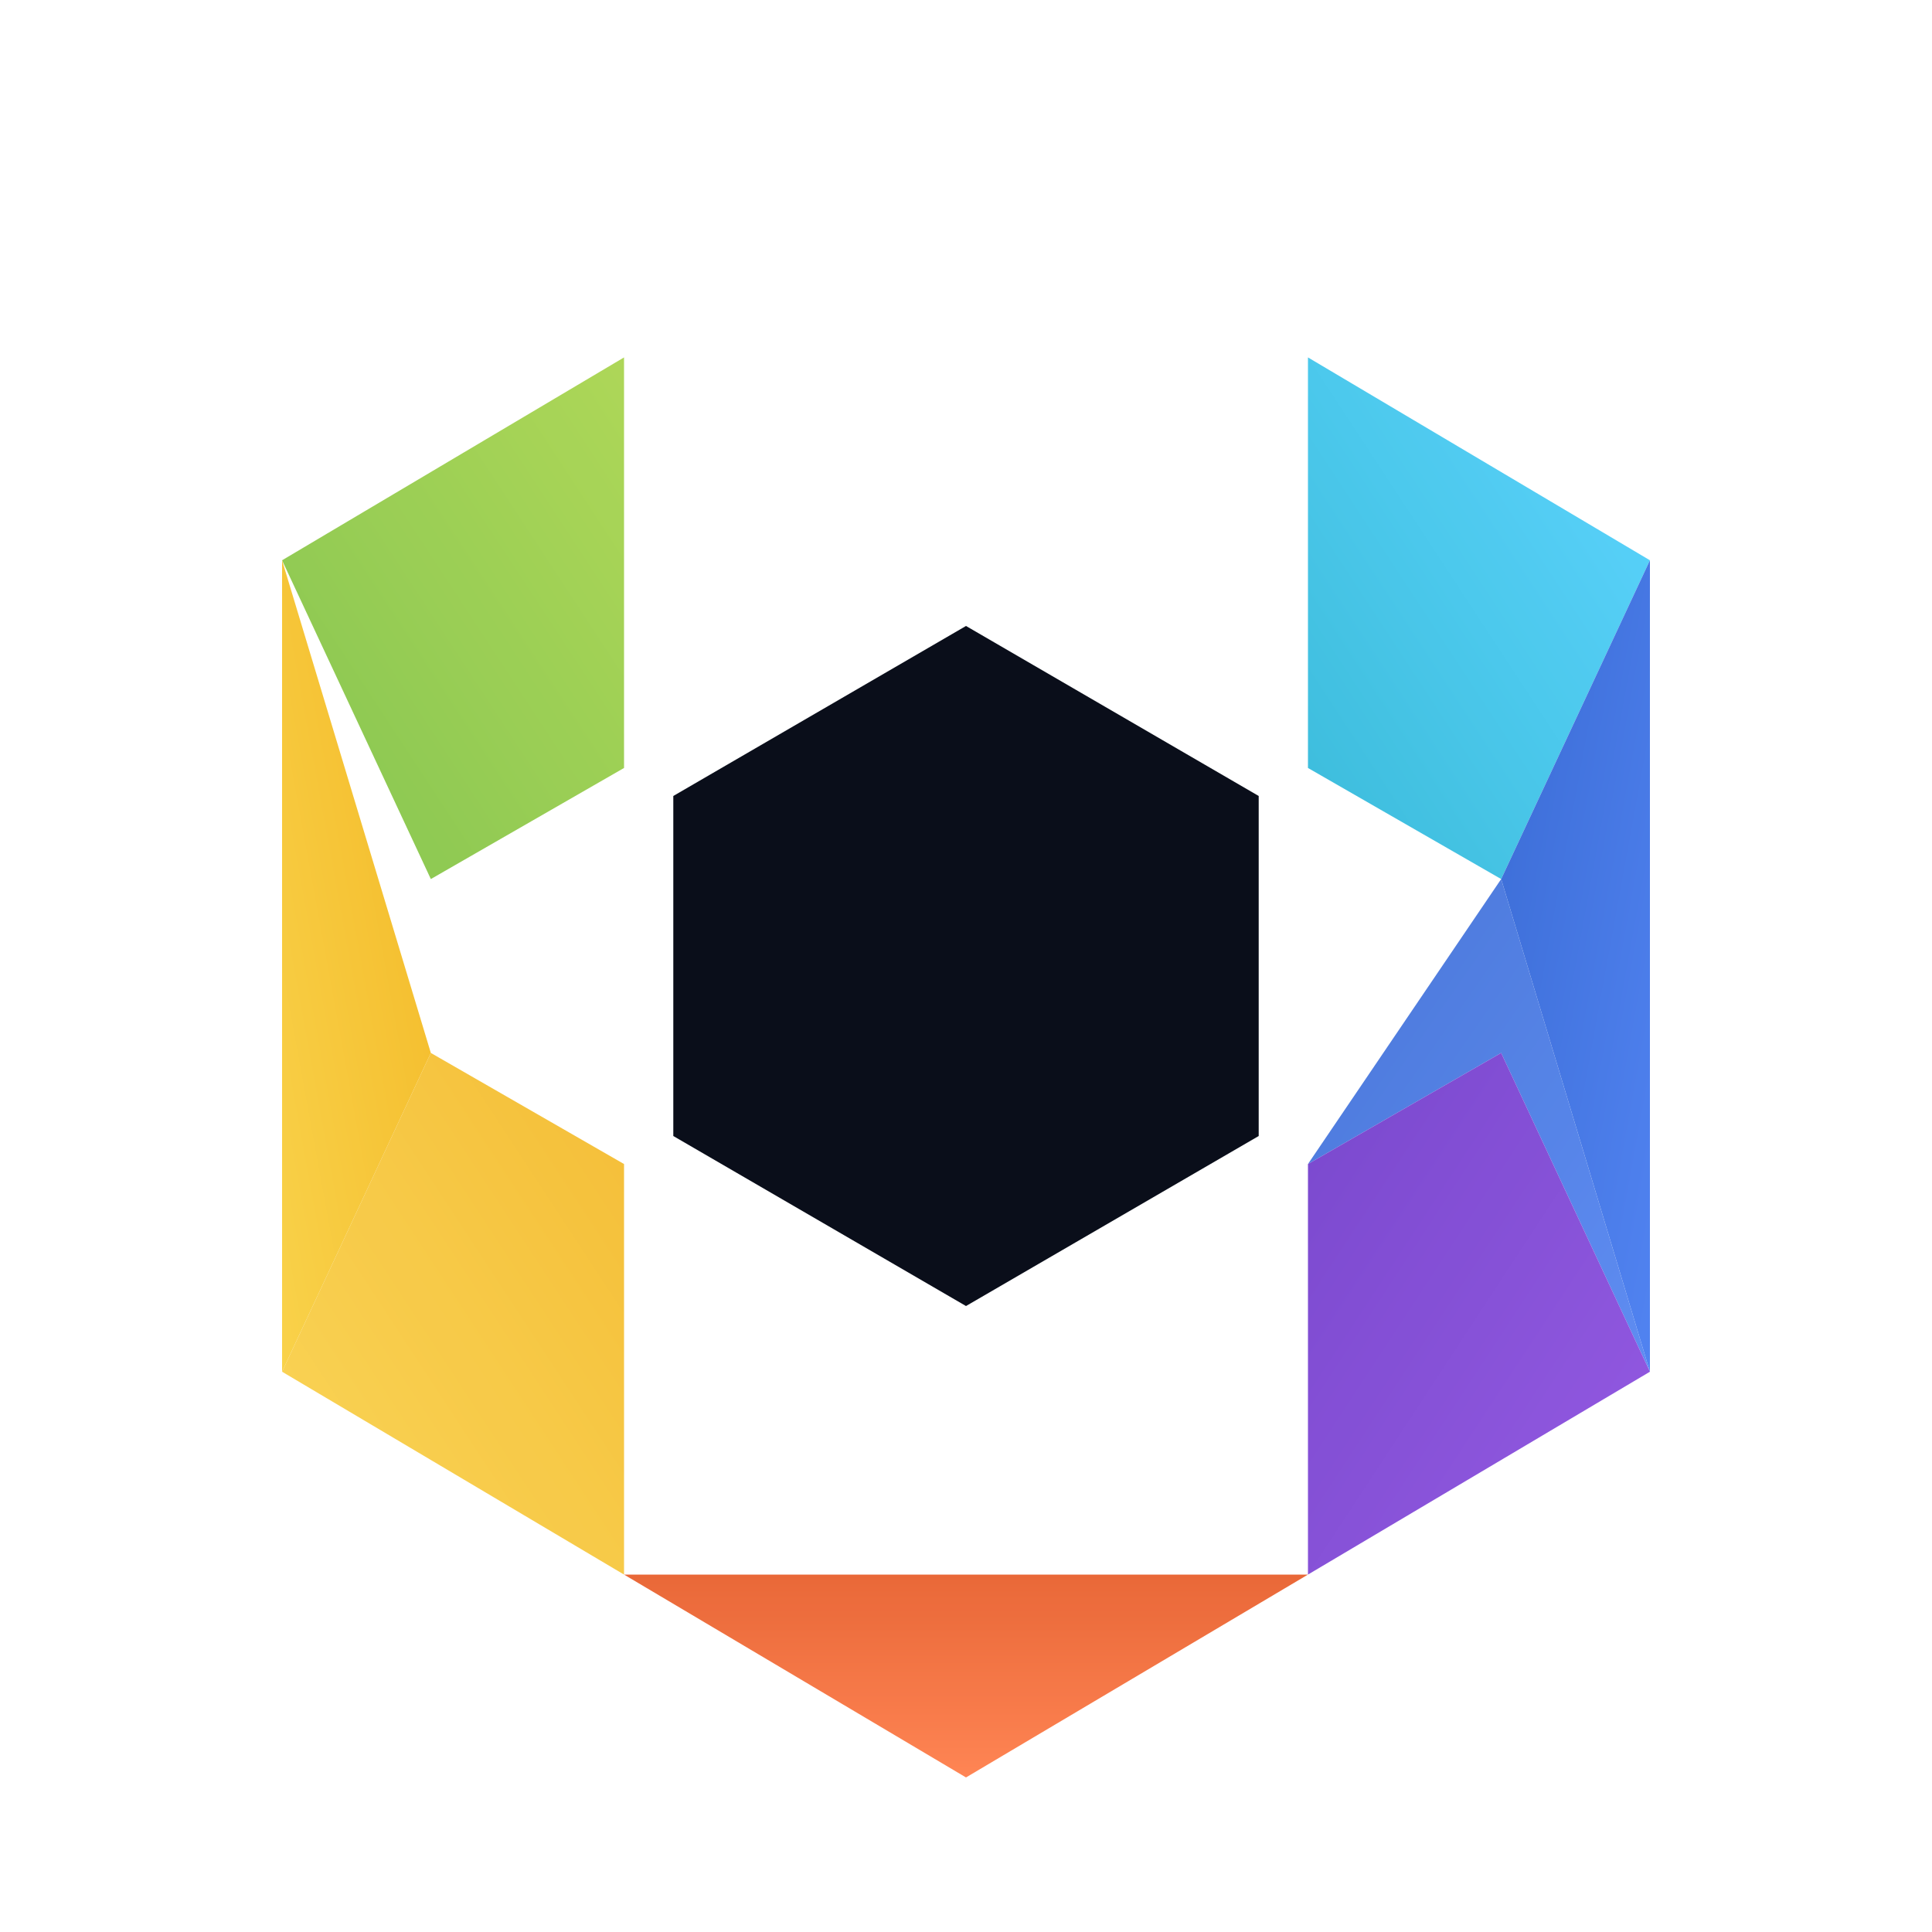
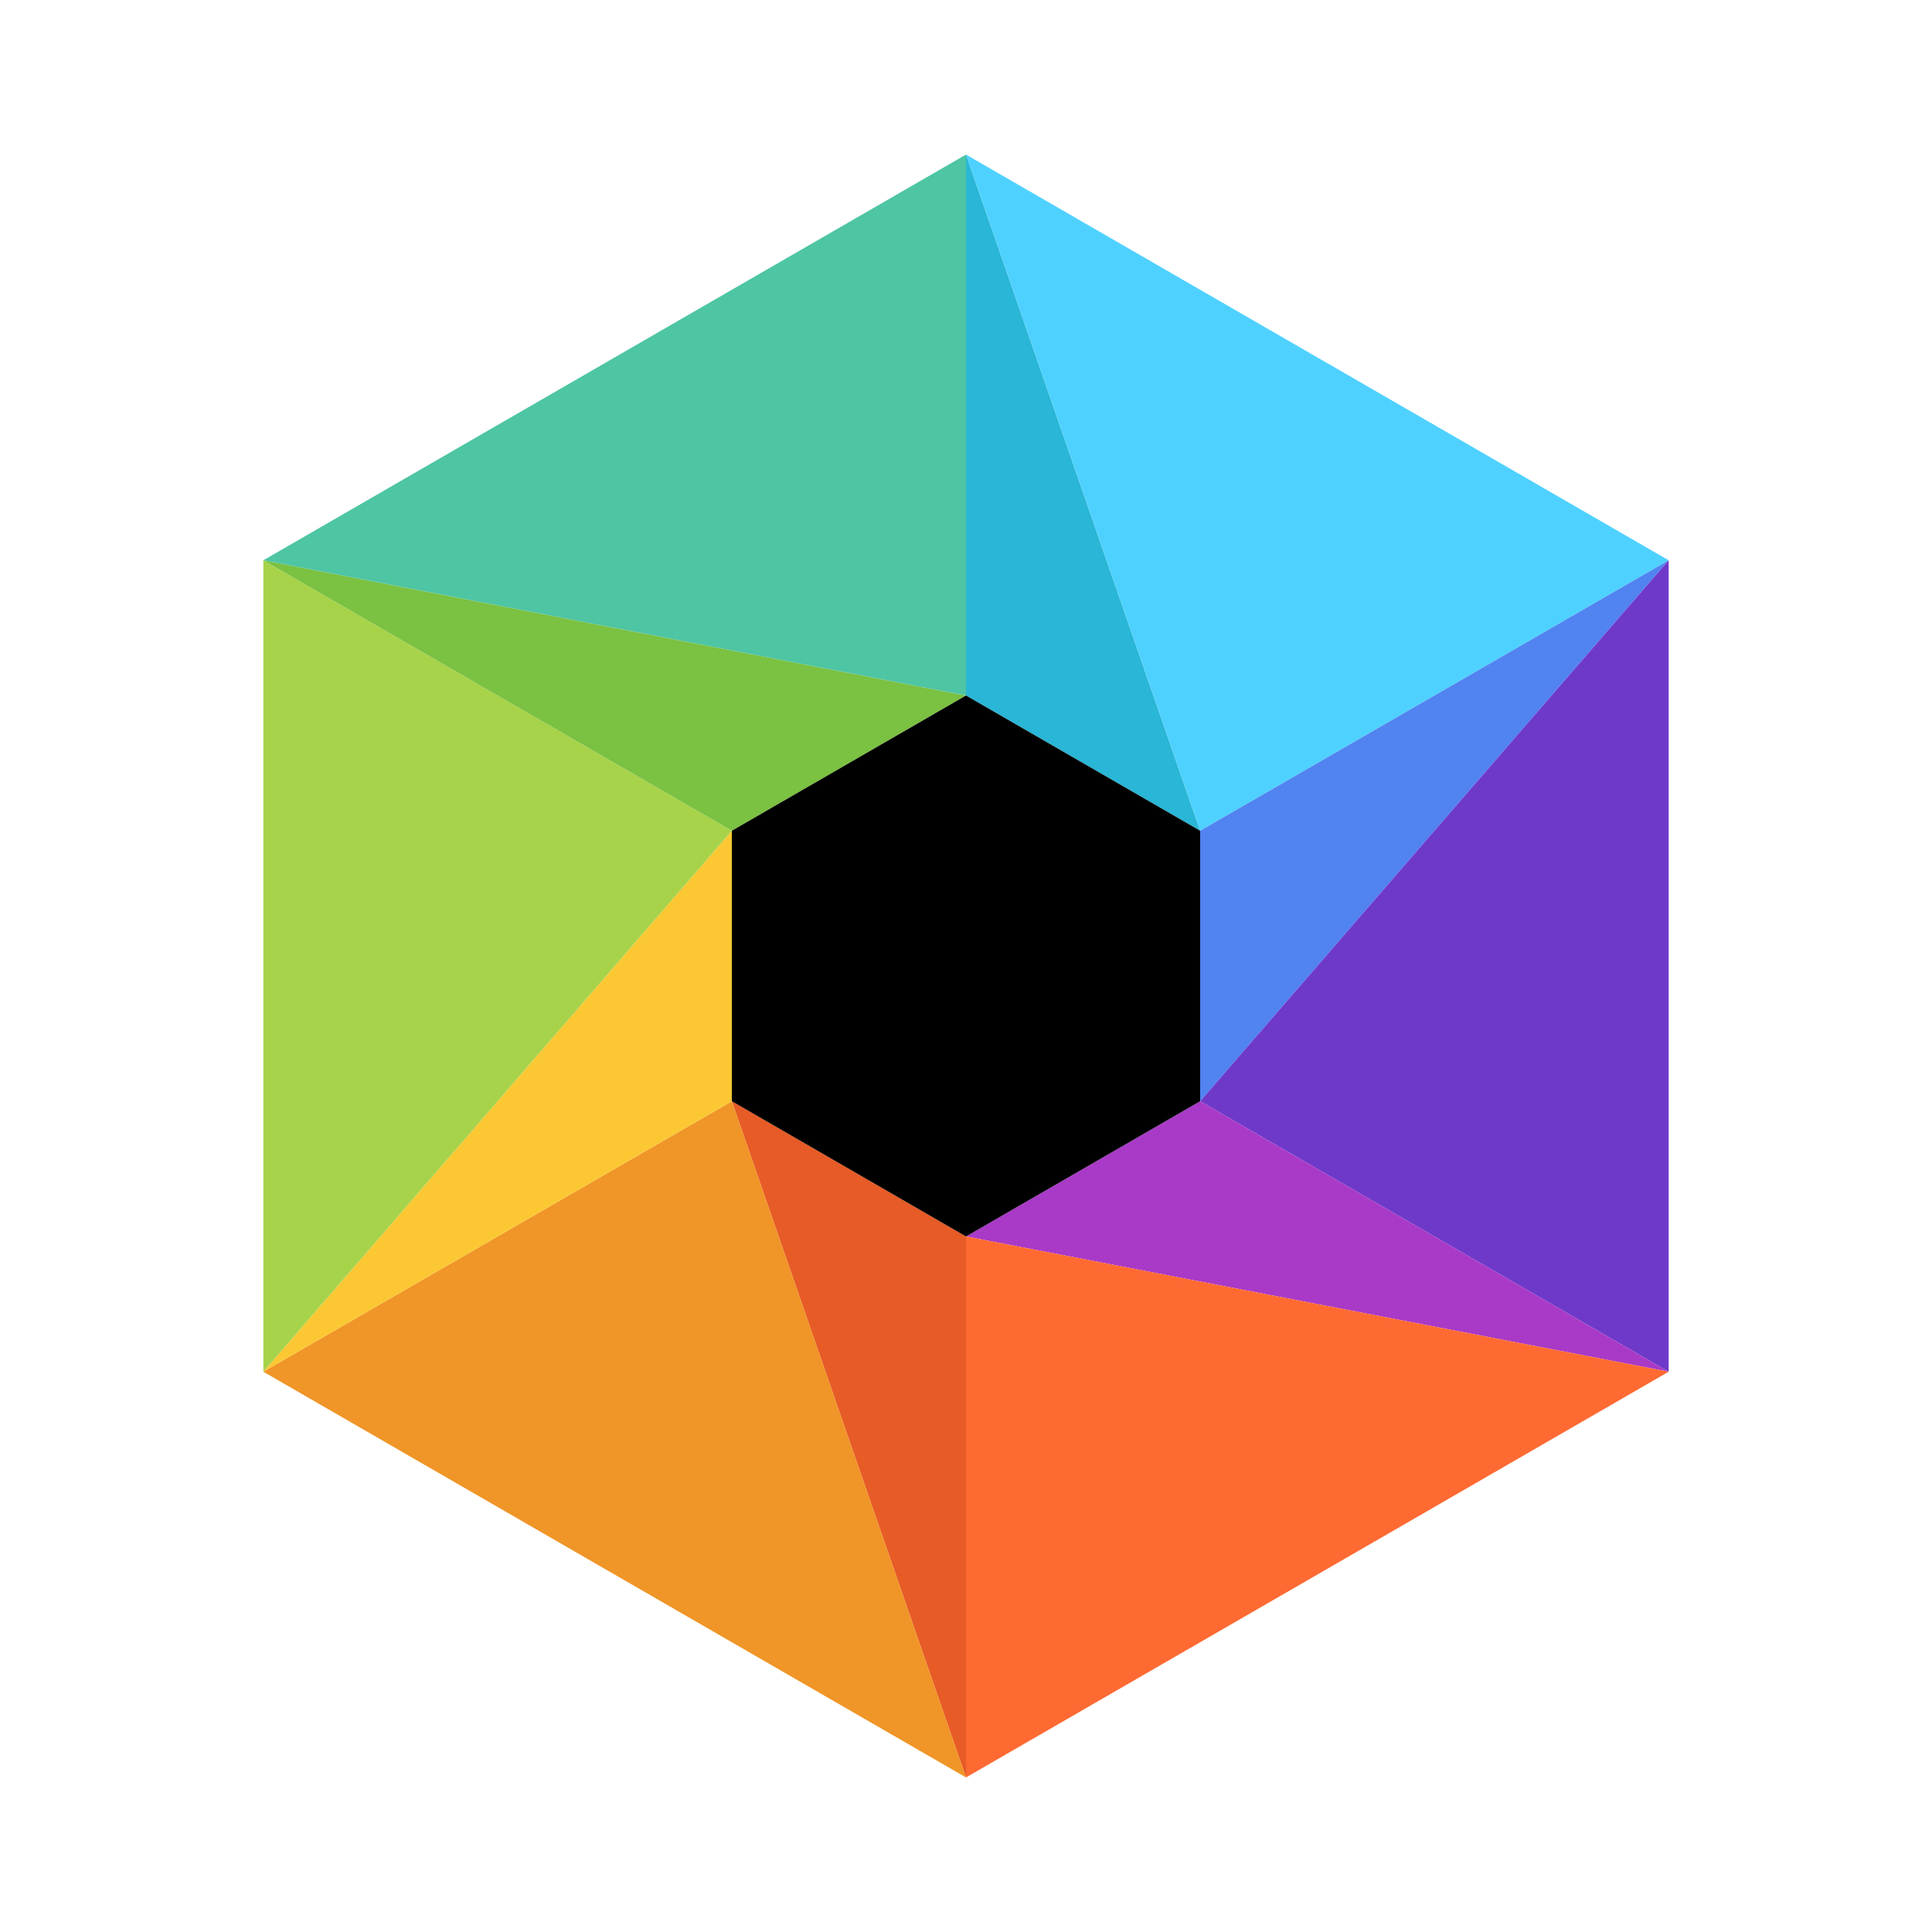
<svg xmlns="http://www.w3.org/2000/svg" viewBox="0 0 100 100" role="img" aria-label="Allotrope 21 Labs">
-   <defs>
-     <linearGradient id="g-tl" x1="0" y1="1" x2="1" y2="0">
-       <stop offset="0" stop-color="#7BC142" />
-       <stop offset="1" stop-color="#A7D34A" />
-     </linearGradient>
-     <linearGradient id="g-tr" x1="0" y1="1" x2="1" y2="0">
-       <stop offset="0" stop-color="#2AB6D6" />
-       <stop offset="1" stop-color="#4FD1FF" />
-     </linearGradient>
-     <linearGradient id="g-r" x1="0" y1="0" x2="1" y2="1">
-       <stop offset="0" stop-color="#3A6BD4" />
-       <stop offset="1" stop-color="#5183F1" />
-     </linearGradient>
-     <linearGradient id="g-br" x1="0" y1="0" x2="1" y2="1">
-       <stop offset="0" stop-color="#6E39C9" />
-       <stop offset="1" stop-color="#8B4CE0" />
-     </linearGradient>
-     <linearGradient id="g-b" x1="0" y1="0" x2="0" y2="1">
-       <stop offset="0" stop-color="#E75B27" />
-       <stop offset="1" stop-color="#FF7A45" />
-     </linearGradient>
-     <linearGradient id="g-bl" x1="1" y1="0" x2="0" y2="1">
-       <stop offset="0" stop-color="#F3B826" />
-       <stop offset="1" stop-color="#F9D24A" />
-     </linearGradient>
-   </defs>
-   <polygon points="14.60,29.00 50.00,8.00 32.30,18.50" fill="url(#g-tl)" />
-   <polygon points="14.60,29.00 32.30,18.50 32.30,39.75 22.30,45.5" fill="url(#g-tl)" opacity="0.92" />
-   <polygon points="50.00,8.00 85.40,29.00 67.70,18.50" fill="url(#g-tr)" />
-   <polygon points="85.40,29.00 67.70,18.50 67.70,39.75 77.70,45.5" fill="url(#g-tr)" opacity="0.92" />
-   <polygon points="85.40,29.00 85.40,71.00 77.70,45.5" fill="url(#g-r)" />
-   <polygon points="85.40,71.00 77.70,45.5 67.70,60.25 77.70,54.5" fill="url(#g-r)" opacity="0.92" />
-   <polygon points="85.40,71.00 50.00,92.00 67.70,81.50" fill="url(#g-br)" />
-   <polygon points="85.40,71.00 67.70,81.50 67.70,60.25 77.70,54.5" fill="url(#g-br)" opacity="0.92" />
-   <polygon points="50.00,92.00 14.60,71.00 32.30,81.50" fill="url(#g-b)" />
-   <polygon points="50.00,92.00 32.30,81.50 67.70,81.50" fill="url(#g-b)" opacity="0.92" />
-   <polygon points="14.60,71.00 14.60,29.00 22.30,54.5" fill="url(#g-bl)" />
-   <polygon points="14.60,71.00 22.30,54.5 32.30,60.25 32.30,81.50" fill="url(#g-bl)" opacity="0.92" />
-   <polygon points="50,32.4 65.15,41.2 65.15,58.8 50,67.6 34.85,58.8 34.85,41.2" fill="#0A0E1A" />
+   <polygon points="50,8 62.12,43 50,36" fill="#2AB6D6" />
+   <polygon points="50,8 86.37,29 62.12,43" fill="#4FD1FF" />
+   <polygon points="86.37,29 62.12,57 62.12,43" fill="#5183F1" />
+   <polygon points="86.37,29 86.37,71 62.12,57" fill="#6E39C9" />
+   <polygon points="86.37,71 50,64 62.12,57" fill="#A93AC7" />
+   <polygon points="86.37,71 50,92 50,64" fill="#FF6A32" />
+   <polygon points="50,92 37.88,57 50,64" fill="#E75B27" />
+   <polygon points="50,92 13.63,71 37.88,57" fill="#F09527" />
+   <polygon points="13.63,71 37.88,43 37.88,57" fill="#FBC834" />
+   <polygon points="13.63,71 13.63,29 37.88,43" fill="#A7D34A" />
+   <polygon points="13.63,29 50,36 37.88,43" fill="#7BC142" />
+   <polygon points="13.63,29 50,8 50,36" fill="#4EC5A3" />
+   <polygon points="50,36 62.12,43 62.12,57 50,64 37.88,57 37.88,43" fill="currentColor" />
</svg>
